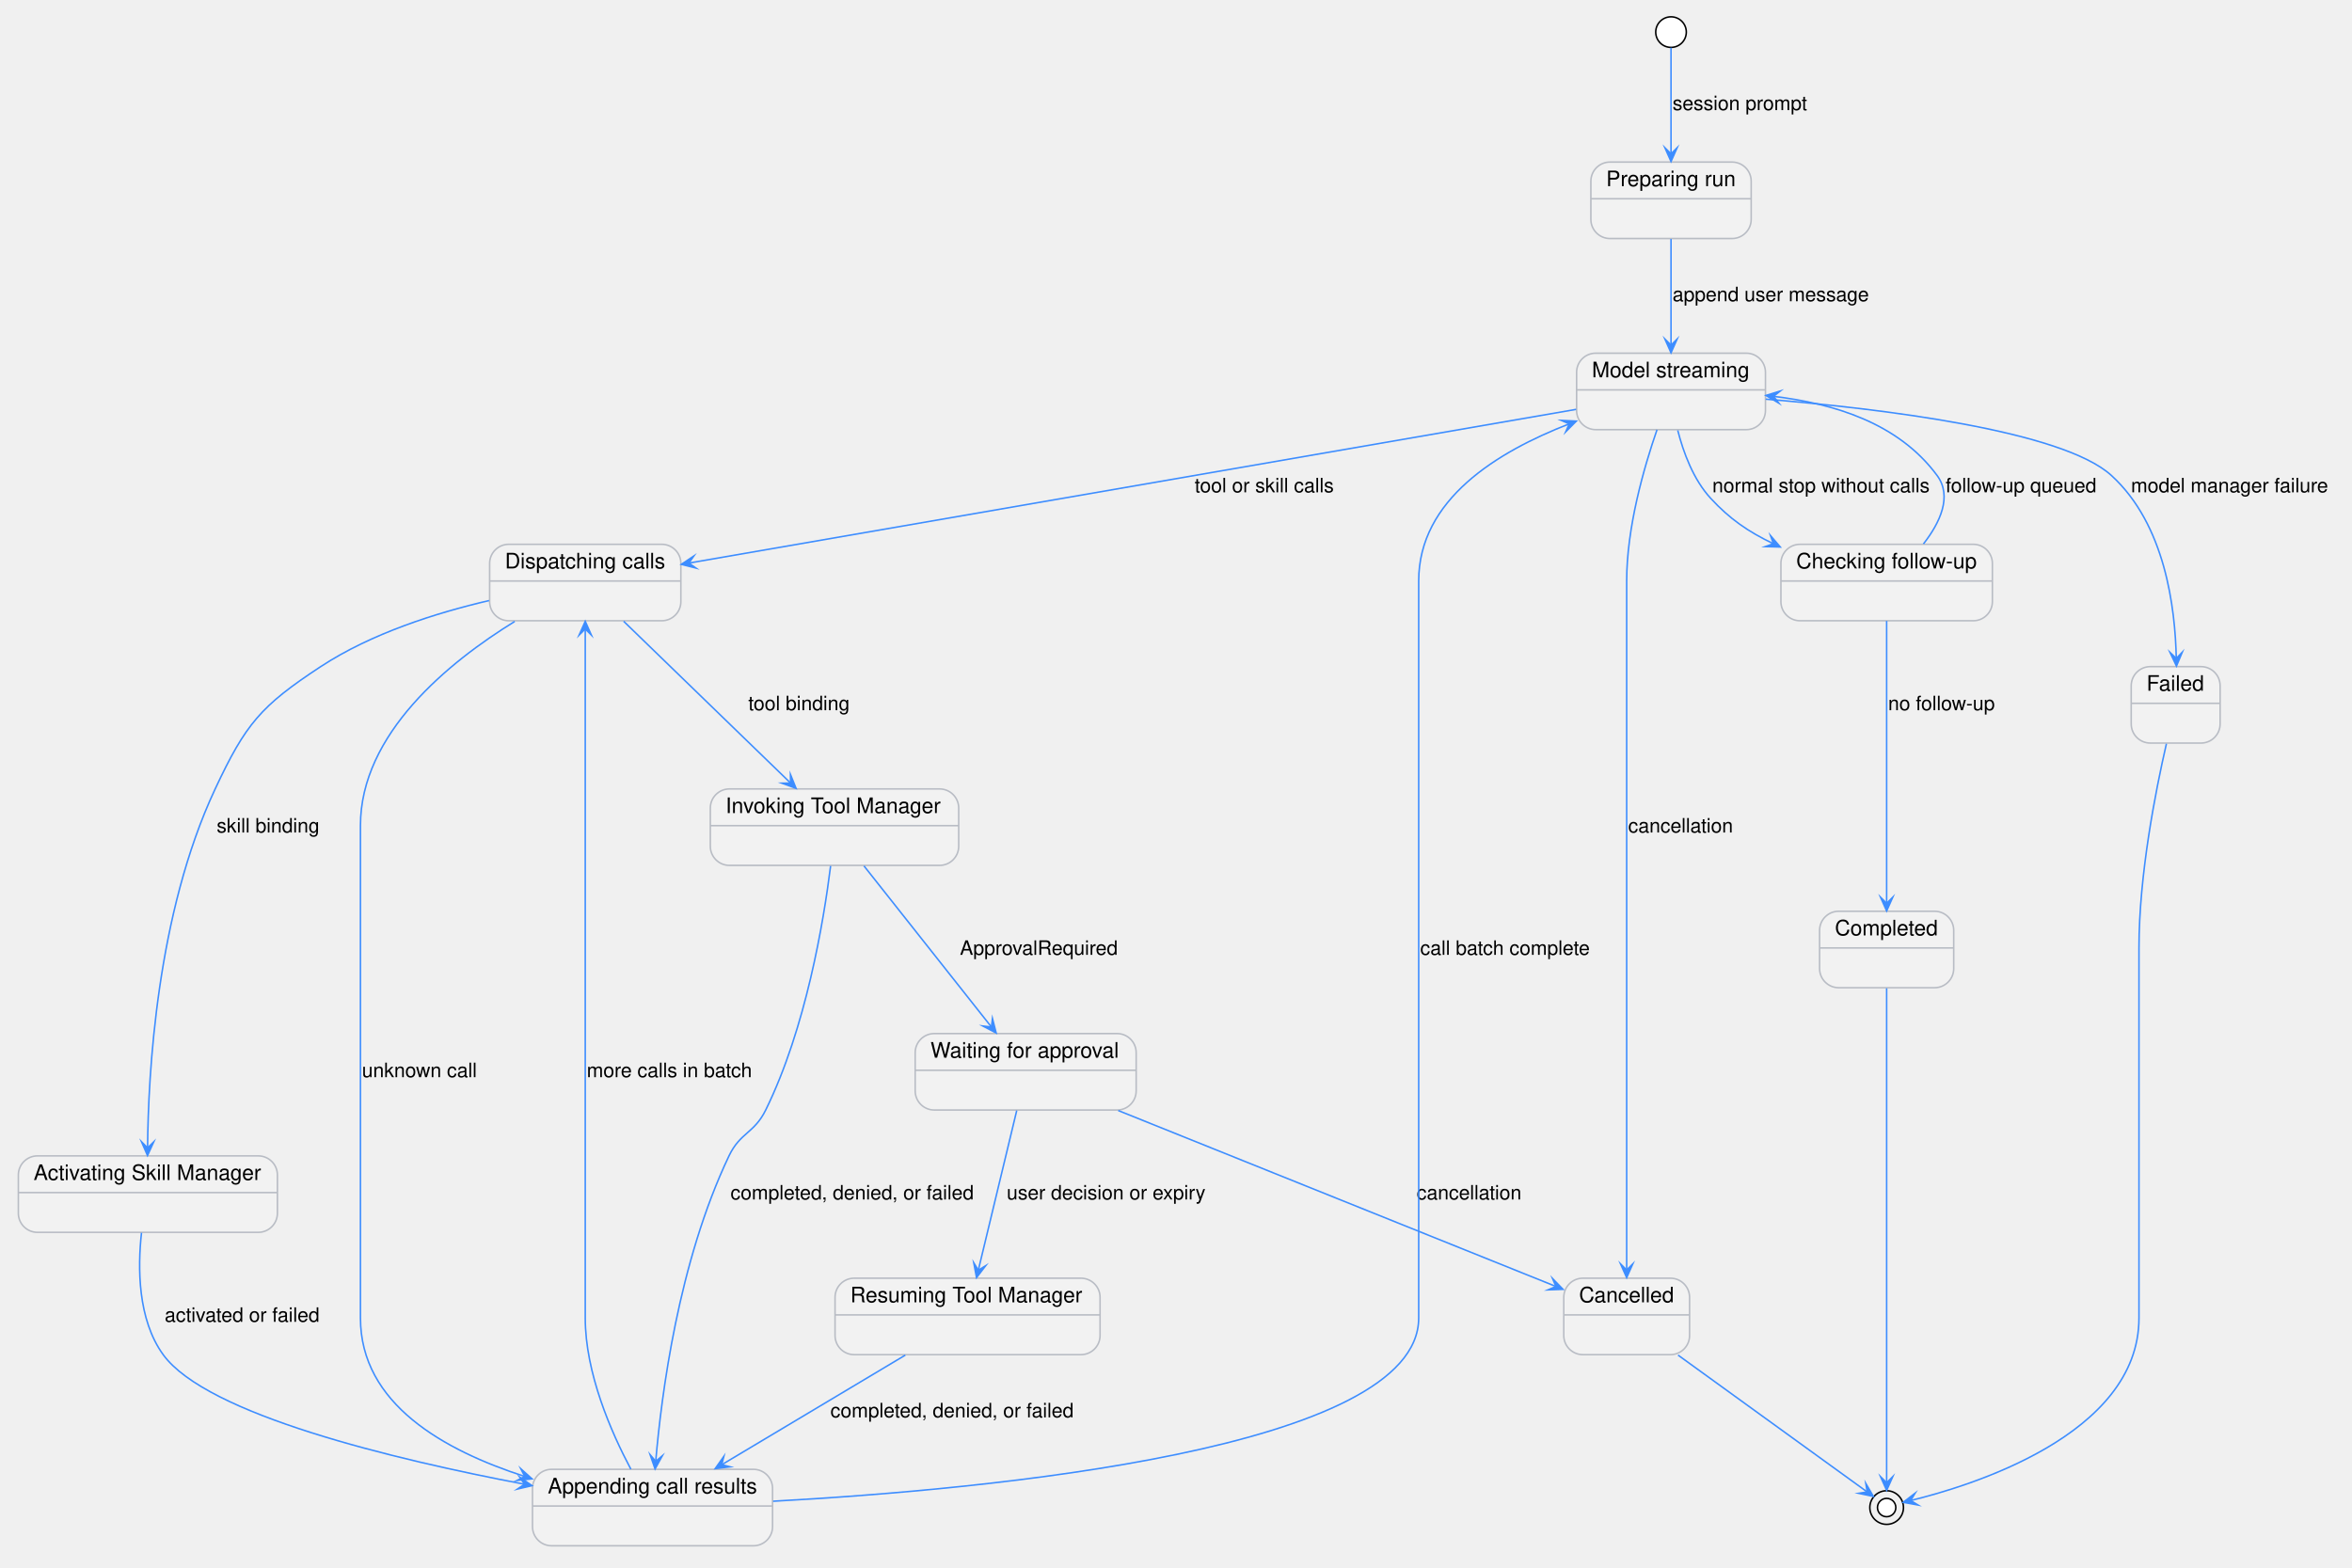
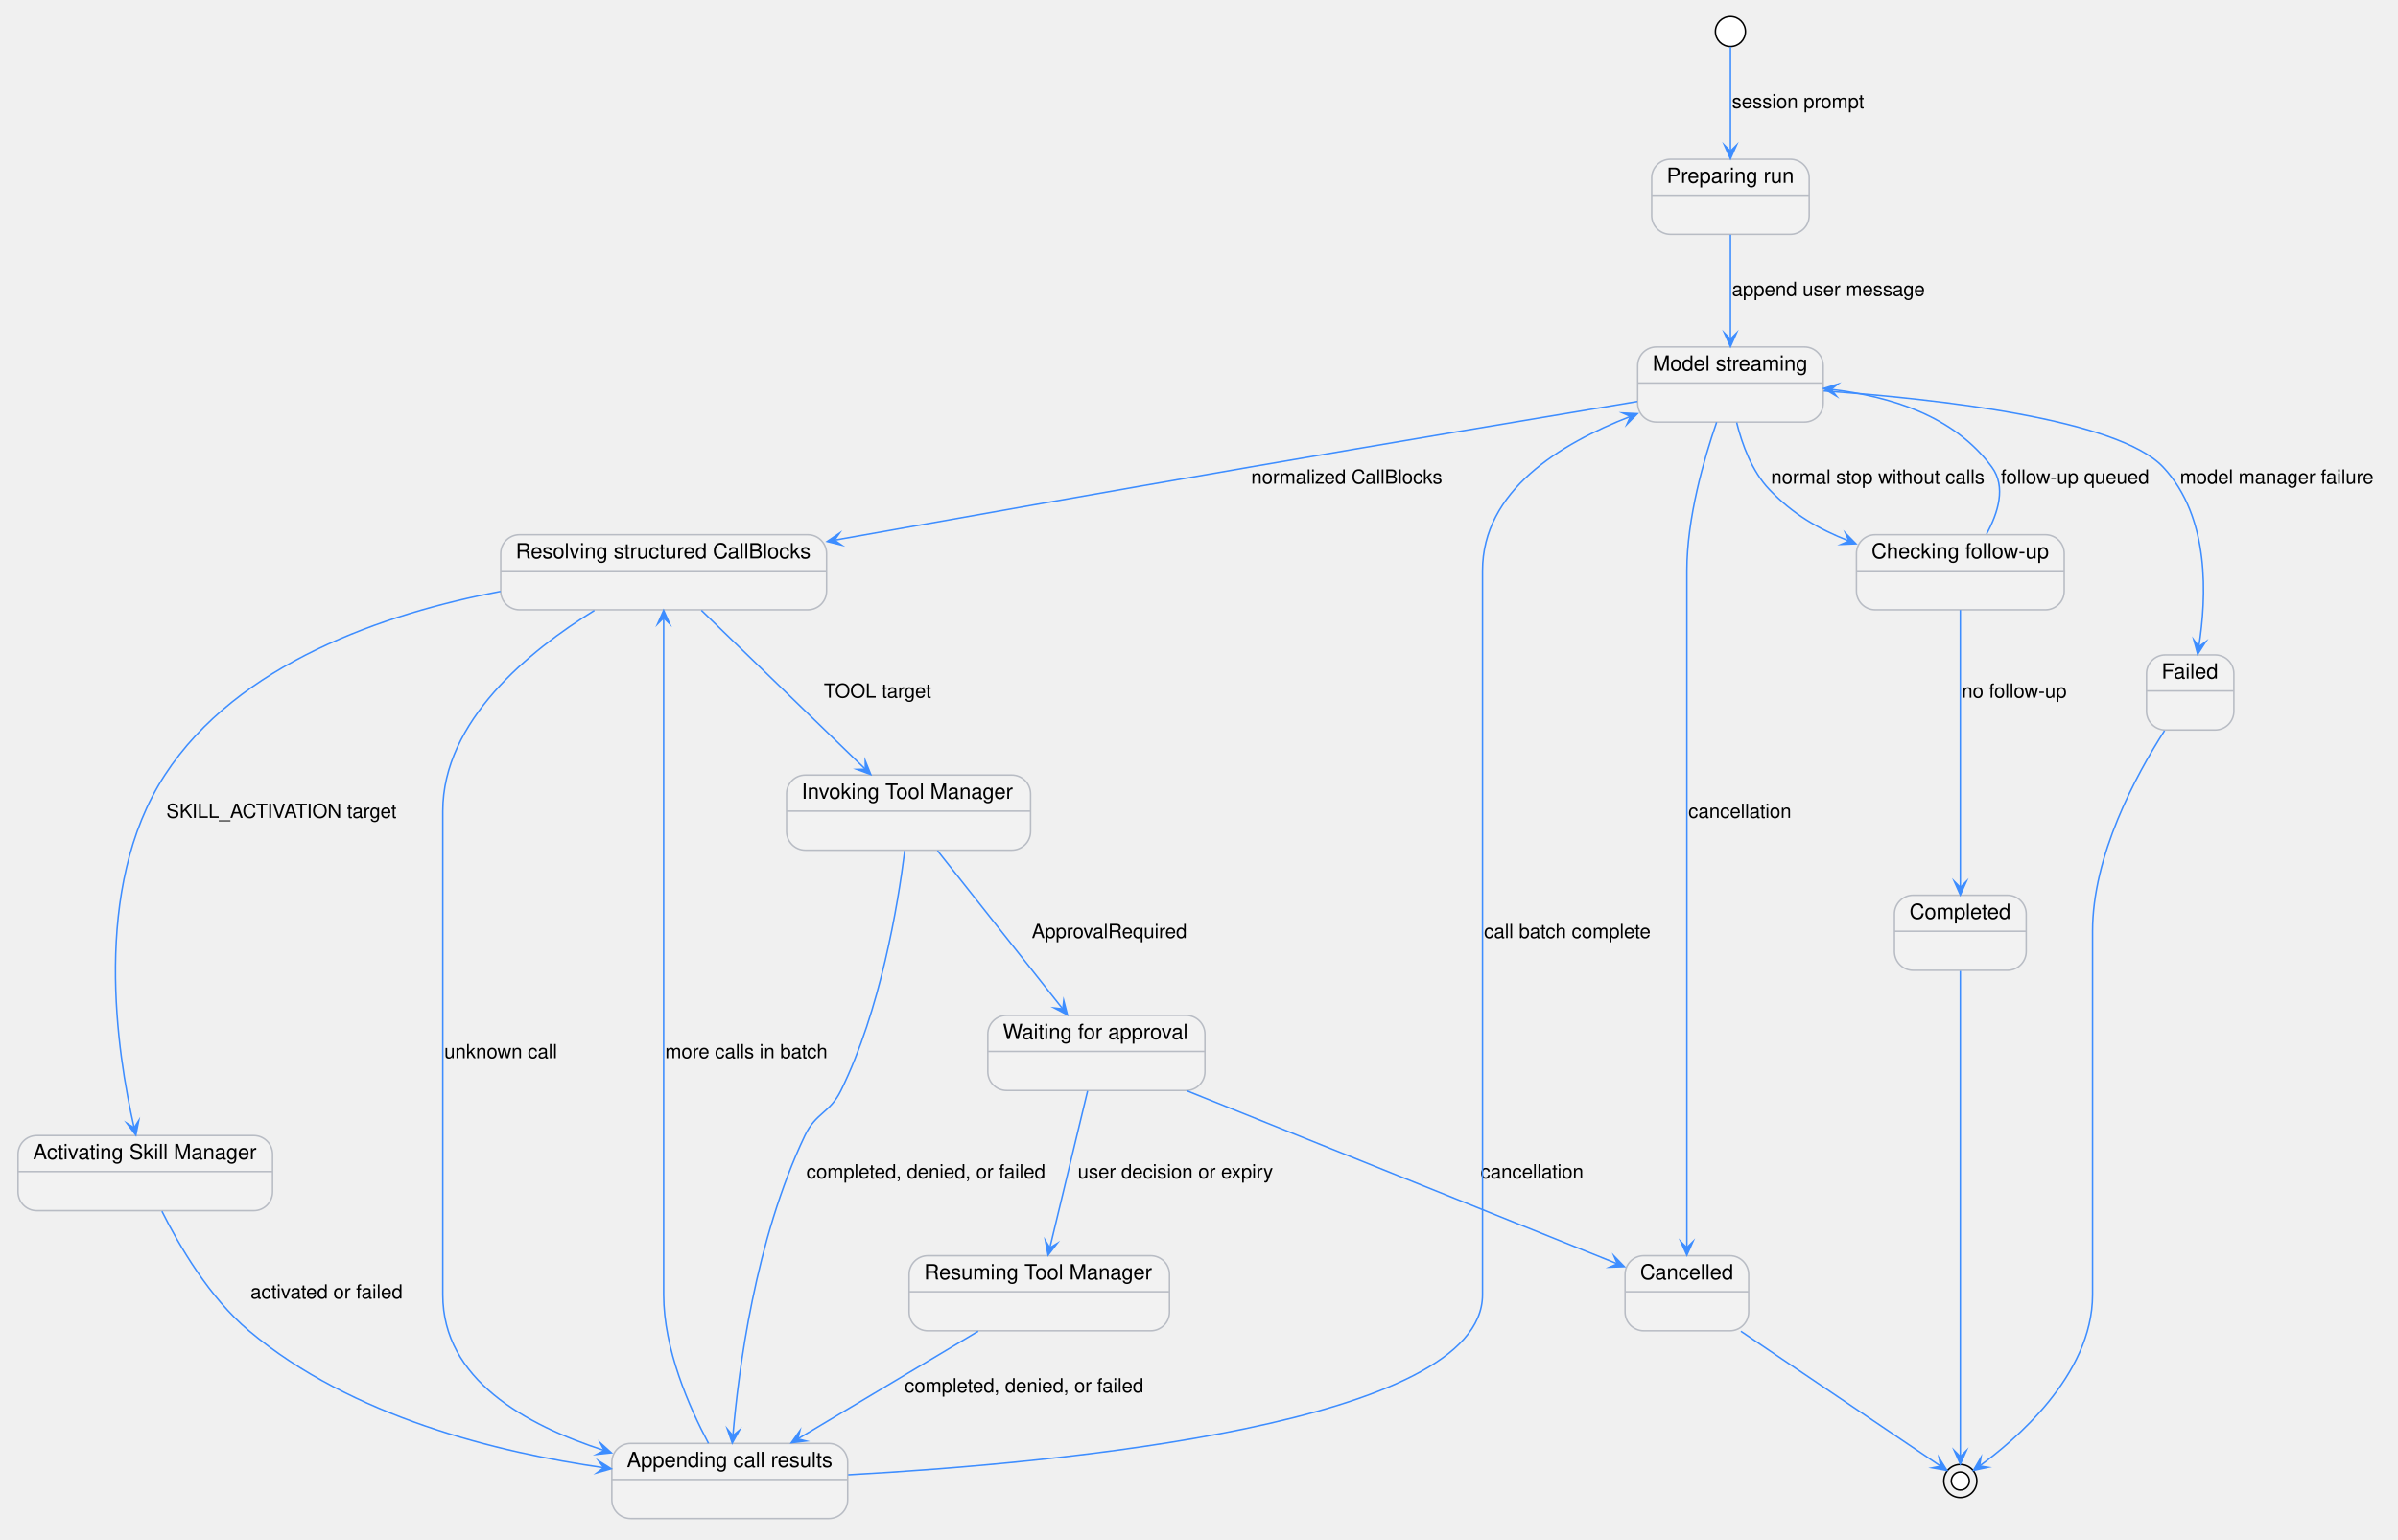
- <svg xmlns="http://www.w3.org/2000/svg" contentStyleType="text/css" data-diagram-type="STATE" height="1025px" preserveAspectRatio="none" style="width:1538px;height:1025px;background:#FFFFFF;" version="1.1" viewBox="0 0 1538 1025" width="1538px" zoomAndPan="magnify">
+ <svg xmlns="http://www.w3.org/2000/svg" contentStyleType="text/css" data-diagram-type="STATE" height="1025px" preserveAspectRatio="none" style="width:1596px;height:1025px;background:#FFFFFF;" version="1.1" viewBox="0 0 1596 1025" width="1596px" zoomAndPan="magnify">
  <defs />
  <g>
-     <g class="entity" data-qualified-name="PREPARING" data-source-line="390" id="ent0001">
-       <rect fill="#F2F2F2" height="50" rx="12.5" ry="12.5" style="stroke:#B8BCC4;stroke-width:1;" width="104.827" x="1040.29" y="106" />
-       <line style="stroke:#B8BCC4;stroke-width:1;" x1="1040.29" x2="1145.117" y1="130" y2="130" />
-       <text fill="#000000" font-family="Helvetica" font-size="14" lengthAdjust="spacing" textLength="84.827" x="1050.29" y="121.78">Preparing run</text>
+     <g class="entity" data-qualified-name="PREPARING" data-source-line="456" id="ent0001">
+       <rect fill="#F2F2F2" height="50" rx="12.5" ry="12.5" style="stroke:#B8BCC4;stroke-width:1;" width="104.827" x="1099.29" y="106" />
+       <line style="stroke:#B8BCC4;stroke-width:1;" x1="1099.29" x2="1204.117" y1="130" y2="130" />
+       <text fill="#000000" font-family="Helvetica" font-size="14" lengthAdjust="spacing" textLength="84.827" x="1109.29" y="121.78">Preparing run</text>
    </g>
-     <g class="entity" data-qualified-name="MODEL_STREAMING" data-source-line="391" id="ent0002">
-       <rect fill="#F2F2F2" height="50" rx="12.5" ry="12.5" style="stroke:#B8BCC4;stroke-width:1;" width="123.489" x="1030.96" y="231" />
-       <line style="stroke:#B8BCC4;stroke-width:1;" x1="1030.96" x2="1154.449" y1="255" y2="255" />
-       <text fill="#000000" font-family="Helvetica" font-size="14" lengthAdjust="spacing" textLength="103.489" x="1040.96" y="246.78">Model streaming</text>
+     <g class="entity" data-qualified-name="MODEL_STREAMING" data-source-line="457" id="ent0002">
+       <rect fill="#F2F2F2" height="50" rx="12.5" ry="12.5" style="stroke:#B8BCC4;stroke-width:1;" width="123.489" x="1089.96" y="231" />
+       <line style="stroke:#B8BCC4;stroke-width:1;" x1="1089.96" x2="1213.449" y1="255" y2="255" />
+       <text fill="#000000" font-family="Helvetica" font-size="14" lengthAdjust="spacing" textLength="103.489" x="1099.96" y="246.78">Model streaming</text>
    </g>
-     <g class="entity" data-qualified-name="DISPATCHING" data-source-line="392" id="ent0003">
-       <rect fill="#F2F2F2" height="50" rx="12.5" ry="12.5" style="stroke:#B8BCC4;stroke-width:1;" width="125.048" x="320.18" y="356" />
-       <line style="stroke:#B8BCC4;stroke-width:1;" x1="320.18" x2="445.228" y1="380" y2="380" />
-       <text fill="#000000" font-family="Helvetica" font-size="14" lengthAdjust="spacing" textLength="105.048" x="330.18" y="371.78">Dispatching calls</text>
+     <g class="entity" data-qualified-name="DISPATCHING" data-source-line="458" id="ent0003">
+       <rect fill="#F2F2F2" height="50" rx="12.5" ry="12.5" style="stroke:#B8BCC4;stroke-width:1;" width="216.855" x="333.27" y="356" />
+       <line style="stroke:#B8BCC4;stroke-width:1;" x1="333.27" x2="550.125" y1="380" y2="380" />
+       <text fill="#000000" font-family="Helvetica" font-size="14" lengthAdjust="spacing" textLength="196.855" x="343.27" y="371.78">Resolving structured CallBlocks</text>
    </g>
-     <g class="entity" data-qualified-name="INVOKING_TOOL" data-source-line="393" id="ent0004">
-       <rect fill="#F2F2F2" height="50" rx="12.5" ry="12.5" style="stroke:#B8BCC4;stroke-width:1;" width="162.413" x="464.49" y="516" />
-       <line style="stroke:#B8BCC4;stroke-width:1;" x1="464.49" x2="626.903" y1="540" y2="540" />
-       <text fill="#000000" font-family="Helvetica" font-size="14" lengthAdjust="spacing" textLength="142.413" x="474.49" y="531.78">Invoking Tool Manager</text>
+     <g class="entity" data-qualified-name="INVOKING_TOOL" data-source-line="459" id="ent0004">
+       <rect fill="#F2F2F2" height="50" rx="12.5" ry="12.5" style="stroke:#B8BCC4;stroke-width:1;" width="162.413" x="523.49" y="516" />
+       <line style="stroke:#B8BCC4;stroke-width:1;" x1="523.49" x2="685.903" y1="540" y2="540" />
+       <text fill="#000000" font-family="Helvetica" font-size="14" lengthAdjust="spacing" textLength="142.413" x="533.49" y="531.78">Invoking Tool Manager</text>
    </g>
-     <g class="entity" data-qualified-name="WAITING_APPROVAL" data-source-line="394" id="ent0005">
-       <rect fill="#F2F2F2" height="50" rx="12.5" ry="12.5" style="stroke:#B8BCC4;stroke-width:1;" width="144.503" x="598.45" y="676" />
-       <line style="stroke:#B8BCC4;stroke-width:1;" x1="598.45" x2="742.953" y1="700" y2="700" />
-       <text fill="#000000" font-family="Helvetica" font-size="14" lengthAdjust="spacing" textLength="124.503" x="608.45" y="691.78">Waiting for approval</text>
+     <g class="entity" data-qualified-name="WAITING_APPROVAL" data-source-line="460" id="ent0005">
+       <rect fill="#F2F2F2" height="50" rx="12.5" ry="12.5" style="stroke:#B8BCC4;stroke-width:1;" width="144.503" x="657.45" y="676" />
+       <line style="stroke:#B8BCC4;stroke-width:1;" x1="657.45" x2="801.953" y1="700" y2="700" />
+       <text fill="#000000" font-family="Helvetica" font-size="14" lengthAdjust="spacing" textLength="124.503" x="667.45" y="691.78">Waiting for approval</text>
    </g>
-     <g class="entity" data-qualified-name="RESUMING_TOOL" data-source-line="395" id="ent0006">
-       <rect fill="#F2F2F2" height="50" rx="12.5" ry="12.5" style="stroke:#B8BCC4;stroke-width:1;" width="173.296" x="546.05" y="836" />
-       <line style="stroke:#B8BCC4;stroke-width:1;" x1="546.05" x2="719.346" y1="860" y2="860" />
-       <text fill="#000000" font-family="Helvetica" font-size="14" lengthAdjust="spacing" textLength="153.296" x="556.05" y="851.78">Resuming Tool Manager</text>
+     <g class="entity" data-qualified-name="RESUMING_TOOL" data-source-line="461" id="ent0006">
+       <rect fill="#F2F2F2" height="50" rx="12.5" ry="12.5" style="stroke:#B8BCC4;stroke-width:1;" width="173.296" x="605.05" y="836" />
+       <line style="stroke:#B8BCC4;stroke-width:1;" x1="605.05" x2="778.346" y1="860" y2="860" />
+       <text fill="#000000" font-family="Helvetica" font-size="14" lengthAdjust="spacing" textLength="153.296" x="615.05" y="851.78">Resuming Tool Manager</text>
    </g>
-     <g class="entity" data-qualified-name="ACTIVATING_SKILL" data-source-line="396" id="ent0007">
+     <g class="entity" data-qualified-name="ACTIVATING_SKILL" data-source-line="462" id="ent0007">
      <rect fill="#F2F2F2" height="50" rx="12.5" ry="12.5" style="stroke:#B8BCC4;stroke-width:1;" width="169.399" x="12" y="756" />
      <line style="stroke:#B8BCC4;stroke-width:1;" x1="12" x2="181.399" y1="780" y2="780" />
      <text fill="#000000" font-family="Helvetica" font-size="14" lengthAdjust="spacing" textLength="149.399" x="22" y="771.78">Activating Skill Manager</text>
    </g>
-     <g class="entity" data-qualified-name="APPENDING_RESULTS" data-source-line="397" id="ent0008">
-       <rect fill="#F2F2F2" height="50" rx="12.5" ry="12.5" style="stroke:#B8BCC4;stroke-width:1;" width="156.972" x="348.21" y="961" />
-       <line style="stroke:#B8BCC4;stroke-width:1;" x1="348.21" x2="505.182" y1="985" y2="985" />
-       <text fill="#000000" font-family="Helvetica" font-size="14" lengthAdjust="spacing" textLength="136.972" x="358.21" y="976.78">Appending call results</text>
+     <g class="entity" data-qualified-name="APPENDING_RESULTS" data-source-line="463" id="ent0008">
+       <rect fill="#F2F2F2" height="50" rx="12.5" ry="12.5" style="stroke:#B8BCC4;stroke-width:1;" width="156.972" x="407.21" y="961" />
+       <line style="stroke:#B8BCC4;stroke-width:1;" x1="407.21" x2="564.182" y1="985" y2="985" />
+       <text fill="#000000" font-family="Helvetica" font-size="14" lengthAdjust="spacing" textLength="136.972" x="417.21" y="976.78">Appending call results</text>
    </g>
-     <g class="entity" data-qualified-name="CHECKING_FOLLOWUP" data-source-line="398" id="ent0009">
-       <rect fill="#F2F2F2" height="50" rx="12.5" ry="12.5" style="stroke:#B8BCC4;stroke-width:1;" width="138.282" x="1164.56" y="356" />
-       <line style="stroke:#B8BCC4;stroke-width:1;" x1="1164.56" x2="1302.842" y1="380" y2="380" />
-       <text fill="#000000" font-family="Helvetica" font-size="14" lengthAdjust="spacing" textLength="118.282" x="1174.56" y="371.78">Checking follow-up</text>
+     <g class="entity" data-qualified-name="CHECKING_FOLLOWUP" data-source-line="464" id="ent0009">
+       <rect fill="#F2F2F2" height="50" rx="12.5" ry="12.5" style="stroke:#B8BCC4;stroke-width:1;" width="138.282" x="1235.56" y="356" />
+       <line style="stroke:#B8BCC4;stroke-width:1;" x1="1235.56" x2="1373.842" y1="380" y2="380" />
+       <text fill="#000000" font-family="Helvetica" font-size="14" lengthAdjust="spacing" textLength="118.282" x="1245.56" y="371.78">Checking follow-up</text>
    </g>
-     <g class="entity" data-qualified-name="COMPLETED" data-source-line="399" id="ent0010">
-       <rect fill="#F2F2F2" height="50" rx="12.5" ry="12.5" style="stroke:#B8BCC4;stroke-width:1;" width="87.703" x="1189.85" y="596" />
-       <line style="stroke:#B8BCC4;stroke-width:1;" x1="1189.85" x2="1277.553" y1="620" y2="620" />
-       <text fill="#000000" font-family="Helvetica" font-size="14" lengthAdjust="spacing" textLength="67.703" x="1199.85" y="611.78">Completed</text>
+     <g class="entity" data-qualified-name="COMPLETED" data-source-line="465" id="ent0010">
+       <rect fill="#F2F2F2" height="50" rx="12.5" ry="12.5" style="stroke:#B8BCC4;stroke-width:1;" width="87.703" x="1260.85" y="596" />
+       <line style="stroke:#B8BCC4;stroke-width:1;" x1="1260.85" x2="1348.553" y1="620" y2="620" />
+       <text fill="#000000" font-family="Helvetica" font-size="14" lengthAdjust="spacing" textLength="67.703" x="1270.85" y="611.78">Completed</text>
    </g>
-     <g class="entity" data-qualified-name="FAILED" data-source-line="400" id="ent0011">
-       <rect fill="#F2F2F2" height="50" rx="12.5" ry="12.5" style="stroke:#B8BCC4;stroke-width:1;" width="58.131" x="1393.63" y="436" />
-       <line style="stroke:#B8BCC4;stroke-width:1;" x1="1393.63" x2="1451.761" y1="460" y2="460" />
-       <text fill="#000000" font-family="Helvetica" font-size="14" lengthAdjust="spacing" textLength="38.131" x="1403.63" y="451.78">Failed</text>
+     <g class="entity" data-qualified-name="FAILED" data-source-line="466" id="ent0011">
+       <rect fill="#F2F2F2" height="50" rx="12.5" ry="12.5" style="stroke:#B8BCC4;stroke-width:1;" width="58.131" x="1428.63" y="436" />
+       <line style="stroke:#B8BCC4;stroke-width:1;" x1="1428.63" x2="1486.761" y1="460" y2="460" />
+       <text fill="#000000" font-family="Helvetica" font-size="14" lengthAdjust="spacing" textLength="38.131" x="1438.63" y="451.78">Failed</text>
    </g>
-     <g class="entity" data-qualified-name="CANCELLED" data-source-line="401" id="ent0012">
-       <rect fill="#F2F2F2" height="50" rx="12.5" ry="12.5" style="stroke:#B8BCC4;stroke-width:1;" width="82.262" x="1022.57" y="836" />
-       <line style="stroke:#B8BCC4;stroke-width:1;" x1="1022.57" x2="1104.832" y1="860" y2="860" />
-       <text fill="#000000" font-family="Helvetica" font-size="14" lengthAdjust="spacing" textLength="62.262" x="1032.57" y="851.78">Cancelled</text>
+     <g class="entity" data-qualified-name="CANCELLED" data-source-line="467" id="ent0012">
+       <rect fill="#F2F2F2" height="50" rx="12.5" ry="12.5" style="stroke:#B8BCC4;stroke-width:1;" width="82.262" x="1081.57" y="836" />
+       <line style="stroke:#B8BCC4;stroke-width:1;" x1="1081.57" x2="1163.832" y1="860" y2="860" />
+       <text fill="#000000" font-family="Helvetica" font-size="14" lengthAdjust="spacing" textLength="62.262" x="1091.57" y="851.78">Cancelled</text>
    </g>
-     <g class="start_entity" data-qualified-name=".start." data-source-line="403" id="ent0013">
-       <ellipse cx="1092.7" cy="21" fill="#FFFFFF" rx="10" ry="10" style="stroke:#000000;stroke-width:1;" />
+     <g class="start_entity" data-qualified-name=".start." data-source-line="469" id="ent0013">
+       <ellipse cx="1151.7" cy="21" fill="#FFFFFF" rx="10" ry="10" style="stroke:#000000;stroke-width:1;" />
    </g>
-     <g class="end_entity" data-qualified-name=".end." data-source-line="422" id="ent0033">
-       <ellipse cx="1233.7" cy="986" fill="none" rx="11" ry="11" style="stroke:#000000;stroke-width:1;" />
-       <ellipse cx="1233.7" cy="986" fill="#FFFFFF" rx="6" ry="6" style="stroke:#000000;stroke-width:1;" />
+     <g class="end_entity" data-qualified-name=".end." data-source-line="488" id="ent0033">
+       <ellipse cx="1304.7" cy="986" fill="none" rx="11" ry="11" style="stroke:#000000;stroke-width:1;" />
+       <ellipse cx="1304.7" cy="986" fill="#FFFFFF" rx="6" ry="6" style="stroke:#000000;stroke-width:1;" />
    </g>
-     <g class="link" data-entity-1="ent0013" data-entity-2="ent0001" data-link-type="dependency" data-source-line="403" id="lnk14">
-       <path d="M1092.7,31.21 C1092.7,47.53 1092.7,77.04 1092.7,100.63" fill="none" id="*start*-to-PREPARING" style="stroke:#3D8DFF;stroke-width:1;" />
-       <polygon fill="#3D8DFF" points="1092.7,105.63,1096.7,96.63,1092.7,100.63,1088.7,96.63,1092.7,105.63" style="stroke:#3D8DFF;stroke-width:1;stroke-linejoin:miter;stroke-miterlimit:10;" />
-       <text fill="#000000" font-family="Helvetica" font-size="13" lengthAdjust="spacing" textLength="88.15" x="1093.7" y="72.01">session prompt</text>
+     <g class="link" data-entity-1="ent0013" data-entity-2="ent0001" data-link-type="dependency" data-source-line="469" id="lnk14">
+       <path d="M1151.7,31.21 C1151.7,47.53 1151.7,77.04 1151.7,100.63" fill="none" id="*start*-to-PREPARING" style="stroke:#3D8DFF;stroke-width:1;" />
+       <polygon fill="#3D8DFF" points="1151.7,105.63,1155.7,96.63,1151.7,100.63,1147.7,96.63,1151.7,105.63" style="stroke:#3D8DFF;stroke-width:1;stroke-linejoin:miter;stroke-miterlimit:10;" />
+       <text fill="#000000" font-family="Helvetica" font-size="13" lengthAdjust="spacing" textLength="88.15" x="1152.7" y="72.01">session prompt</text>
    </g>
-     <g class="link" data-entity-1="ent0001" data-entity-2="ent0002" data-link-type="dependency" data-source-line="404" id="lnk15">
-       <path d="M1092.7,156.3 C1092.7,177.86 1092.7,204.2 1092.7,225.75" fill="none" id="PREPARING-to-MODEL_STREAMING" style="stroke:#3D8DFF;stroke-width:1;" />
-       <polygon fill="#3D8DFF" points="1092.7,230.75,1096.7,221.75,1092.7,225.75,1088.7,221.75,1092.7,230.75" style="stroke:#3D8DFF;stroke-width:1;stroke-linejoin:miter;stroke-miterlimit:10;" />
-       <text fill="#000000" font-family="Helvetica" font-size="13" lengthAdjust="spacing" textLength="128.642" x="1093.7" y="197.01">append user message</text>
+     <g class="link" data-entity-1="ent0001" data-entity-2="ent0002" data-link-type="dependency" data-source-line="470" id="lnk15">
+       <path d="M1151.7,156.3 C1151.7,177.86 1151.7,204.2 1151.7,225.75" fill="none" id="PREPARING-to-MODEL_STREAMING" style="stroke:#3D8DFF;stroke-width:1;" />
+       <polygon fill="#3D8DFF" points="1151.7,230.75,1155.7,221.75,1151.7,225.75,1147.7,221.75,1151.7,230.75" style="stroke:#3D8DFF;stroke-width:1;stroke-linejoin:miter;stroke-miterlimit:10;" />
+       <text fill="#000000" font-family="Helvetica" font-size="13" lengthAdjust="spacing" textLength="128.642" x="1152.7" y="197.01">append user message</text>
    </g>
-     <g class="link" data-entity-1="ent0002" data-entity-2="ent0003" data-link-type="dependency" data-source-line="405" id="lnk16">
-       <path d="M1030.62,267.75 C896.4,291.01 585.347,344.897 450.447,368.267" fill="none" id="MODEL_STREAMING-to-DISPATCHING" style="stroke:#3D8DFF;stroke-width:1;" />
-       <polygon fill="#3D8DFF" points="445.52,369.12,455.071,371.525,450.447,368.267,453.705,363.642,445.52,369.12" style="stroke:#3D8DFF;stroke-width:1;stroke-linejoin:miter;stroke-miterlimit:10;" />
-       <text fill="#000000" font-family="Helvetica" font-size="13" lengthAdjust="spacing" textLength="91.025" x="781.21" y="322.01">tool or skill calls</text>
+     <g class="link" data-entity-1="ent0002" data-entity-2="ent0003" data-link-type="dependency" data-source-line="471" id="lnk16">
+       <path d="M1089.73,267.31 C1025.25,278.07 921.36,295.5 831.7,311 C736.67,327.42 633.632,345.682 555.432,359.632" fill="none" id="MODEL_STREAMING-to-DISPATCHING" style="stroke:#3D8DFF;stroke-width:1;" />
+       <polygon fill="#3D8DFF" points="550.51,360.51,560.073,362.867,555.432,359.632,558.668,354.992,550.51,360.51" style="stroke:#3D8DFF;stroke-width:1;stroke-linejoin:miter;stroke-miterlimit:10;" />
+       <text fill="#000000" font-family="Helvetica" font-size="13" lengthAdjust="spacing" textLength="127.88" x="832.7" y="322.01">normalized CallBlocks</text>
    </g>
-     <g class="link" data-entity-1="ent0002" data-entity-2="ent0009" data-link-type="dependency" data-source-line="406" id="lnk17">
-       <path d="M1097.1,281.48 C1100.78,295.91 1107.32,313.69 1118.7,326 C1131.13,339.44 1143.069,347.694 1159.639,355.614" fill="none" id="MODEL_STREAMING-to-CHECKING_FOLLOWUP" style="stroke:#3D8DFF;stroke-width:1;" />
-       <polygon fill="#3D8DFF" points="1164.15,357.77,1157.755,350.28,1159.639,355.614,1154.305,357.498,1164.15,357.77" style="stroke:#3D8DFF;stroke-width:1;stroke-linejoin:miter;stroke-miterlimit:10;" />
-       <text fill="#000000" font-family="Helvetica" font-size="13" lengthAdjust="spacing" textLength="142.34" x="1119.7" y="322.01">normal stop without calls</text>
+     <g class="link" data-entity-1="ent0002" data-entity-2="ent0009" data-link-type="dependency" data-source-line="472" id="lnk17">
+       <path d="M1155.86,281.3 C1159.46,295.84 1166,313.81 1177.7,326 C1193.29,342.25 1209.9,352.012 1230.57,360.182" fill="none" id="MODEL_STREAMING-to-CHECKING_FOLLOWUP" style="stroke:#3D8DFF;stroke-width:1;" />
+       <polygon fill="#3D8DFF" points="1235.22,362.02,1228.32,354.992,1230.57,360.182,1225.38,362.432,1235.22,362.02" style="stroke:#3D8DFF;stroke-width:1;stroke-linejoin:miter;stroke-miterlimit:10;" />
+       <text fill="#000000" font-family="Helvetica" font-size="13" lengthAdjust="spacing" textLength="142.34" x="1178.7" y="322.01">normal stop without calls</text>
    </g>
-     <g class="link" data-entity-1="ent0009" data-entity-2="ent0002" data-link-type="dependency" data-source-line="420" id="lnk31">
-       <path d="M1257.76,355.76 C1268.53,341.93 1276.78,324.68 1266.7,311 C1241.19,276.37 1198.635,263.883 1159.705,259.233" fill="none" id="CHECKING_FOLLOWUP-to-MODEL_STREAMING" style="stroke:#3D8DFF;stroke-width:1;" />
-       <polygon fill="#3D8DFF" points="1154.74,258.64,1163.202,263.679,1159.705,259.233,1164.151,255.736,1154.74,258.64" style="stroke:#3D8DFF;stroke-width:1;stroke-linejoin:miter;stroke-miterlimit:10;" />
-       <text fill="#000000" font-family="Helvetica" font-size="13" lengthAdjust="spacing" textLength="99.017" x="1272.26" y="322.01">follow-up queued</text>
+     <g class="link" data-entity-1="ent0009" data-entity-2="ent0002" data-link-type="dependency" data-source-line="486" id="lnk31">
+       <path d="M1322.15,355.51 C1329.87,341.42 1335.28,324.01 1325.7,311 C1300.19,276.37 1257.635,263.883 1218.705,259.233" fill="none" id="CHECKING_FOLLOWUP-to-MODEL_STREAMING" style="stroke:#3D8DFF;stroke-width:1;" />
+       <polygon fill="#3D8DFF" points="1213.74,258.64,1222.202,263.679,1218.705,259.233,1223.151,255.736,1213.74,258.64" style="stroke:#3D8DFF;stroke-width:1;stroke-linejoin:miter;stroke-miterlimit:10;" />
+       <text fill="#000000" font-family="Helvetica" font-size="13" lengthAdjust="spacing" textLength="99.017" x="1331.7" y="322.01">follow-up queued</text>
    </g>
-     <g class="link" data-entity-1="ent0002" data-entity-2="ent0011" data-link-type="dependency" data-source-line="407" id="lnk18">
-       <path d="M1154.62,261.06 C1229.16,267.21 1348.37,281.44 1380.7,311 C1415.91,343.19 1422.37,397.371 1423.1,430.641" fill="none" id="MODEL_STREAMING-to-FAILED" style="stroke:#3D8DFF;stroke-width:1;" />
-       <polygon fill="#3D8DFF" points="1423.21,435.64,1427.012,426.554,1423.1,430.641,1419.014,426.73,1423.21,435.64" style="stroke:#3D8DFF;stroke-width:1;stroke-linejoin:miter;stroke-miterlimit:10;" />
-       <text fill="#000000" font-family="Helvetica" font-size="13" lengthAdjust="spacing" textLength="129.346" x="1393.49" y="322.01">model manager failure</text>
+     <g class="link" data-entity-1="ent0002" data-entity-2="ent0011" data-link-type="dependency" data-source-line="473" id="lnk18">
+       <path d="M1213.73,260.25 C1289.02,265.56 1409.66,278.93 1439.7,311 C1471.14,344.56 1468.56,397.73 1463.44,430.59" fill="none" id="MODEL_STREAMING-to-FAILED" style="stroke:#3D8DFF;stroke-width:1;" />
+       <polygon fill="#3D8DFF" points="1462.67,435.53,1468.008,427.253,1463.44,430.59,1460.103,426.022,1462.67,435.53" style="stroke:#3D8DFF;stroke-width:1;stroke-linejoin:miter;stroke-miterlimit:10;" />
+       <text fill="#000000" font-family="Helvetica" font-size="13" lengthAdjust="spacing" textLength="129.346" x="1450.88" y="322.01">model manager failure</text>
    </g>
-     <g class="link" data-entity-1="ent0002" data-entity-2="ent0012" data-link-type="dependency" data-source-line="408" id="lnk19">
-       <path d="M1083.52,281.11 C1075.03,305.63 1063.7,344.9 1063.7,380 C1063.7,380 1063.7,380 1063.7,702 C1063.7,749.32 1063.7,799.61 1063.7,830.64" fill="none" id="MODEL_STREAMING-to-CANCELLED" style="stroke:#3D8DFF;stroke-width:1;" />
-       <polygon fill="#3D8DFF" points="1063.7,835.64,1067.7,826.64,1063.7,830.64,1059.7,826.64,1063.7,835.64" style="stroke:#3D8DFF;stroke-width:1;stroke-linejoin:miter;stroke-miterlimit:10;" />
-       <text fill="#000000" font-family="Helvetica" font-size="13" lengthAdjust="spacing" textLength="68.656" x="1064.7" y="544.51">cancellation</text>
+     <g class="link" data-entity-1="ent0002" data-entity-2="ent0012" data-link-type="dependency" data-source-line="474" id="lnk19">
+       <path d="M1142.52,281.11 C1134.03,305.63 1122.7,344.9 1122.7,380 C1122.7,380 1122.7,380 1122.7,702 C1122.7,749.32 1122.7,799.61 1122.7,830.64" fill="none" id="MODEL_STREAMING-to-CANCELLED" style="stroke:#3D8DFF;stroke-width:1;" />
+       <polygon fill="#3D8DFF" points="1122.7,835.64,1126.7,826.64,1122.7,830.64,1118.7,826.64,1122.7,835.64" style="stroke:#3D8DFF;stroke-width:1;stroke-linejoin:miter;stroke-miterlimit:10;" />
+       <text fill="#000000" font-family="Helvetica" font-size="13" lengthAdjust="spacing" textLength="68.656" x="1123.7" y="544.51">cancellation</text>
    </g>
-     <g class="link" data-entity-1="ent0003" data-entity-2="ent0004" data-link-type="dependency" data-source-line="409" id="lnk20">
-       <path d="M407.81,406.34 C438.44,436.03 486.33,482.45 516.97,512.15" fill="none" id="DISPATCHING-to-INVOKING_TOOL" style="stroke:#3D8DFF;stroke-width:1;" />
-       <polygon fill="#3D8DFF" points="520.56,515.63,516.882,506.494,516.97,512.15,511.314,512.238,520.56,515.63" style="stroke:#3D8DFF;stroke-width:1;stroke-linejoin:miter;stroke-miterlimit:10;" />
-       <text fill="#000000" font-family="Helvetica" font-size="13" lengthAdjust="spacing" textLength="66.498" x="489.32" y="464.51">tool binding</text>
+     <g class="link" data-entity-1="ent0003" data-entity-2="ent0004" data-link-type="dependency" data-source-line="475" id="lnk20">
+       <path d="M466.81,406.34 C497.44,436.03 545.33,482.45 575.97,512.15" fill="none" id="DISPATCHING-to-INVOKING_TOOL" style="stroke:#3D8DFF;stroke-width:1;" />
+       <polygon fill="#3D8DFF" points="579.56,515.63,575.882,506.494,575.97,512.15,570.314,512.238,579.56,515.63" style="stroke:#3D8DFF;stroke-width:1;stroke-linejoin:miter;stroke-miterlimit:10;" />
+       <text fill="#000000" font-family="Helvetica" font-size="13" lengthAdjust="spacing" textLength="72.249" x="548.32" y="464.51">TOOL target</text>
    </g>
-     <g class="link" data-entity-1="ent0003" data-entity-2="ent0007" data-link-type="dependency" data-source-line="410" id="lnk21">
-       <path d="M319.81,392.8 C285.27,400.83 242.84,414.25 209.7,436 C170.45,461.76 160.63,473.49 140.7,516 C102.33,597.83 96.913,702.71 96.503,750.78" fill="none" id="DISPATCHING-to-ACTIVATING_SKILL" style="stroke:#3D8DFF;stroke-width:1;" />
-       <polygon fill="#3D8DFF" points="96.46,755.78,100.537,746.814,96.503,750.78,92.537,746.746,96.46,755.78" style="stroke:#3D8DFF;stroke-width:1;stroke-linejoin:miter;stroke-miterlimit:10;" />
-       <text fill="#000000" font-family="Helvetica" font-size="13" lengthAdjust="spacing" textLength="67.203" x="141.7" y="544.51">skill binding</text>
+     <g class="link" data-entity-1="ent0003" data-entity-2="ent0007" data-link-type="dependency" data-source-line="476" id="lnk21">
+       <path d="M333.08,393.73 C256.09,408.42 158.18,441.5 109.7,516 C60.64,591.38 77.966,701.216 89.306,750.846" fill="none" id="DISPATCHING-to-ACTIVATING_SKILL" style="stroke:#3D8DFF;stroke-width:1;" />
+       <polygon fill="#3D8DFF" points="90.42,755.72,92.315,746.055,89.306,750.846,84.516,747.837,90.42,755.72" style="stroke:#3D8DFF;stroke-width:1;stroke-linejoin:miter;stroke-miterlimit:10;" />
+       <text fill="#000000" font-family="Helvetica" font-size="13" lengthAdjust="spacing" textLength="157.504" x="110.7" y="544.51">SKILL_ACTIVATION target</text>
    </g>
-     <g class="link" data-entity-1="ent0003" data-entity-2="ent0008" data-link-type="dependency" data-source-line="411" id="lnk22">
-       <path d="M336.59,406.45 C293.48,433.03 235.7,479.87 235.7,540 C235.7,540 235.7,540 235.7,862 C235.7,918.4 290.544,948.628 343.154,965.688" fill="none" id="DISPATCHING-to-APPENDING_RESULTS" style="stroke:#3D8DFF;stroke-width:1;" />
-       <polygon fill="#3D8DFF" points="347.91,967.23,340.583,960.649,343.154,965.688,338.115,968.259,347.91,967.23" style="stroke:#3D8DFF;stroke-width:1;stroke-linejoin:miter;stroke-miterlimit:10;" />
-       <text fill="#000000" font-family="Helvetica" font-size="13" lengthAdjust="spacing" textLength="75.156" x="236.7" y="704.51">unknown call</text>
+     <g class="link" data-entity-1="ent0003" data-entity-2="ent0008" data-link-type="dependency" data-source-line="477" id="lnk22">
+       <path d="M395.59,406.45 C352.48,433.03 294.7,479.87 294.7,540 C294.7,540 294.7,540 294.7,862 C294.7,918.4 349.544,948.628 402.154,965.688" fill="none" id="DISPATCHING-to-APPENDING_RESULTS" style="stroke:#3D8DFF;stroke-width:1;" />
+       <polygon fill="#3D8DFF" points="406.91,967.23,399.583,960.649,402.154,965.688,397.115,968.259,406.91,967.23" style="stroke:#3D8DFF;stroke-width:1;stroke-linejoin:miter;stroke-miterlimit:10;" />
+       <text fill="#000000" font-family="Helvetica" font-size="13" lengthAdjust="spacing" textLength="75.156" x="295.7" y="704.51">unknown call</text>
    </g>
-     <g class="link" data-entity-1="ent0008" data-entity-2="ent0003" data-link-type="dependency" data-source-line="418" id="lnk29">
-       <path d="M412.54,960.94 C399.67,936.78 382.7,898.06 382.7,862 C382.7,540 382.7,540 382.7,540 C382.7,492.68 382.7,442.39 382.7,411.36" fill="none" id="APPENDING_RESULTS-to-DISPATCHING" style="stroke:#3D8DFF;stroke-width:1;" />
-       <polygon fill="#3D8DFF" points="382.7,406.36,378.7,415.36,382.7,411.36,386.7,415.36,382.7,406.36" style="stroke:#3D8DFF;stroke-width:1;stroke-linejoin:miter;stroke-miterlimit:10;" />
-       <text fill="#000000" font-family="Helvetica" font-size="13" lengthAdjust="spacing" textLength="108.38" x="383.7" y="704.51">more calls in batch</text>
+     <g class="link" data-entity-1="ent0008" data-entity-2="ent0003" data-link-type="dependency" data-source-line="484" id="lnk29">
+       <path d="M471.54,960.94 C458.67,936.78 441.7,898.06 441.7,862 C441.7,540 441.7,540 441.7,540 C441.7,492.68 441.7,442.39 441.7,411.36" fill="none" id="APPENDING_RESULTS-to-DISPATCHING" style="stroke:#3D8DFF;stroke-width:1;" />
+       <polygon fill="#3D8DFF" points="441.7,406.36,437.7,415.36,441.7,411.36,445.7,415.36,441.7,406.36" style="stroke:#3D8DFF;stroke-width:1;stroke-linejoin:miter;stroke-miterlimit:10;" />
+       <text fill="#000000" font-family="Helvetica" font-size="13" lengthAdjust="spacing" textLength="108.38" x="442.7" y="704.51">more calls in batch</text>
    </g>
-     <g class="link" data-entity-1="ent0004" data-entity-2="ent0005" data-link-type="dependency" data-source-line="412" id="lnk23">
-       <path d="M564.96,566.34 C588.45,596.03 624.817,642.009 648.317,671.709" fill="none" id="INVOKING_TOOL-to-WAITING_APPROVAL" style="stroke:#3D8DFF;stroke-width:1;" />
-       <polygon fill="#3D8DFF" points="651.42,675.63,648.972,666.09,648.317,671.709,642.699,671.054,651.42,675.63" style="stroke:#3D8DFF;stroke-width:1;stroke-linejoin:miter;stroke-miterlimit:10;" />
-       <text fill="#000000" font-family="Helvetica" font-size="13" lengthAdjust="spacing" textLength="104.064" x="627.7" y="624.51">ApprovalRequired</text>
+     <g class="link" data-entity-1="ent0004" data-entity-2="ent0005" data-link-type="dependency" data-source-line="478" id="lnk23">
+       <path d="M623.96,566.34 C647.45,596.03 683.817,642.009 707.317,671.709" fill="none" id="INVOKING_TOOL-to-WAITING_APPROVAL" style="stroke:#3D8DFF;stroke-width:1;" />
+       <polygon fill="#3D8DFF" points="710.42,675.63,707.972,666.09,707.317,671.709,701.699,671.054,710.42,675.63" style="stroke:#3D8DFF;stroke-width:1;stroke-linejoin:miter;stroke-miterlimit:10;" />
+       <text fill="#000000" font-family="Helvetica" font-size="13" lengthAdjust="spacing" textLength="104.064" x="686.7" y="624.51">ApprovalRequired</text>
    </g>
-     <g class="link" data-entity-1="ent0004" data-entity-2="ent0008" data-link-type="dependency" data-source-line="413" id="lnk24">
-       <path d="M543.14,566.37 C538.59,602.73 526.98,672.59 500.7,726 C493.16,741.32 484.05,740.59 476.7,756 C443.52,825.61 432.489,912.658 428.779,955.778" fill="none" id="INVOKING_TOOL-to-APPENDING_RESULTS" style="stroke:#3D8DFF;stroke-width:1;" />
-       <polygon fill="#3D8DFF" points="428.35,960.76,433.107,952.136,428.779,955.778,425.136,951.45,428.35,960.76" style="stroke:#3D8DFF;stroke-width:1;stroke-linejoin:miter;stroke-miterlimit:10;" />
-       <text fill="#000000" font-family="Helvetica" font-size="13" lengthAdjust="spacing" textLength="159.713" x="477.7" y="784.51">completed, denied, or failed</text>
+     <g class="link" data-entity-1="ent0004" data-entity-2="ent0008" data-link-type="dependency" data-source-line="479" id="lnk24">
+       <path d="M602.14,566.37 C597.59,602.73 585.98,672.59 559.7,726 C552.16,741.32 543.05,740.59 535.7,756 C502.52,825.61 491.489,912.658 487.779,955.778" fill="none" id="INVOKING_TOOL-to-APPENDING_RESULTS" style="stroke:#3D8DFF;stroke-width:1;" />
+       <polygon fill="#3D8DFF" points="487.35,960.76,492.107,952.136,487.779,955.778,484.136,951.45,487.35,960.76" style="stroke:#3D8DFF;stroke-width:1;stroke-linejoin:miter;stroke-miterlimit:10;" />
+       <text fill="#000000" font-family="Helvetica" font-size="13" lengthAdjust="spacing" textLength="159.713" x="536.7" y="784.51">completed, denied, or failed</text>
    </g>
-     <g class="link" data-entity-1="ent0005" data-entity-2="ent0006" data-link-type="dependency" data-source-line="414" id="lnk25">
-       <path d="M664.85,726.34 C657.7,756.03 646.869,801.068 639.729,830.769" fill="none" id="WAITING_APPROVAL-to-RESUMING_TOOL" style="stroke:#3D8DFF;stroke-width:1;" />
-       <polygon fill="#3D8DFF" points="638.56,835.63,644.553,827.814,639.729,830.769,636.774,825.944,638.56,835.63" style="stroke:#3D8DFF;stroke-width:1;stroke-linejoin:miter;stroke-miterlimit:10;" />
-       <text fill="#000000" font-family="Helvetica" font-size="13" lengthAdjust="spacing" textLength="130.057" x="658.32" y="784.51">user decision or expiry</text>
+     <g class="link" data-entity-1="ent0005" data-entity-2="ent0006" data-link-type="dependency" data-source-line="480" id="lnk25">
+       <path d="M723.85,726.34 C716.7,756.03 705.869,801.068 698.729,830.769" fill="none" id="WAITING_APPROVAL-to-RESUMING_TOOL" style="stroke:#3D8DFF;stroke-width:1;" />
+       <polygon fill="#3D8DFF" points="697.56,835.63,703.553,827.814,698.729,830.769,695.774,825.944,697.56,835.63" style="stroke:#3D8DFF;stroke-width:1;stroke-linejoin:miter;stroke-miterlimit:10;" />
+       <text fill="#000000" font-family="Helvetica" font-size="13" lengthAdjust="spacing" textLength="130.057" x="717.32" y="784.51">user decision or expiry</text>
    </g>
-     <g class="link" data-entity-1="ent0005" data-entity-2="ent0012" data-link-type="dependency" data-source-line="415" id="lnk26">
-       <path d="M731.24,726.34 C811.88,758.76 947.781,813.395 1017.451,841.405" fill="none" id="WAITING_APPROVAL-to-CANCELLED" style="stroke:#3D8DFF;stroke-width:1;" />
-       <polygon fill="#3D8DFF" points="1022.09,843.27,1015.232,836.202,1017.451,841.405,1012.247,843.624,1022.09,843.27" style="stroke:#3D8DFF;stroke-width:1;stroke-linejoin:miter;stroke-miterlimit:10;" />
-       <text fill="#000000" font-family="Helvetica" font-size="13" lengthAdjust="spacing" textLength="68.656" x="926.36" y="784.51">cancellation</text>
+     <g class="link" data-entity-1="ent0005" data-entity-2="ent0012" data-link-type="dependency" data-source-line="481" id="lnk26">
+       <path d="M790.24,726.34 C870.88,758.76 1006.781,813.395 1076.451,841.405" fill="none" id="WAITING_APPROVAL-to-CANCELLED" style="stroke:#3D8DFF;stroke-width:1;" />
+       <polygon fill="#3D8DFF" points="1081.09,843.27,1074.232,836.202,1076.451,841.405,1071.247,843.624,1081.09,843.27" style="stroke:#3D8DFF;stroke-width:1;stroke-linejoin:miter;stroke-miterlimit:10;" />
+       <text fill="#000000" font-family="Helvetica" font-size="13" lengthAdjust="spacing" textLength="68.656" x="985.36" y="784.51">cancellation</text>
    </g>
-     <g class="link" data-entity-1="ent0006" data-entity-2="ent0008" data-link-type="dependency" data-source-line="416" id="lnk27">
-       <path d="M592,886.3 C556,907.79 508.033,936.437 471.963,957.976" fill="none" id="RESUMING_TOOL-to-APPENDING_RESULTS" style="stroke:#3D8DFF;stroke-width:1;" />
-       <polygon fill="#3D8DFF" points="467.67,960.54,477.448,959.36,471.963,957.976,473.346,952.491,467.67,960.54" style="stroke:#3D8DFF;stroke-width:1;stroke-linejoin:miter;stroke-miterlimit:10;" />
-       <text fill="#000000" font-family="Helvetica" font-size="13" lengthAdjust="spacing" textLength="159.713" x="543.03" y="927.01">completed, denied, or failed</text>
+     <g class="link" data-entity-1="ent0006" data-entity-2="ent0008" data-link-type="dependency" data-source-line="482" id="lnk27">
+       <path d="M651,886.3 C615,907.79 567.033,936.437 530.963,957.976" fill="none" id="RESUMING_TOOL-to-APPENDING_RESULTS" style="stroke:#3D8DFF;stroke-width:1;" />
+       <polygon fill="#3D8DFF" points="526.67,960.54,536.448,959.36,530.963,957.976,532.346,952.491,526.67,960.54" style="stroke:#3D8DFF;stroke-width:1;stroke-linejoin:miter;stroke-miterlimit:10;" />
+       <text fill="#000000" font-family="Helvetica" font-size="13" lengthAdjust="spacing" textLength="159.713" x="602.03" y="927.01">completed, denied, or failed</text>
    </g>
-     <g class="link" data-entity-1="ent0007" data-entity-2="ent0008" data-link-type="dependency" data-source-line="417" id="lnk28">
-       <path d="M92.53,806.29 C90.01,829.05 89.98,862.95 106.7,886 C135.2,925.31 257.788,954.525 342.988,970.745" fill="none" id="ACTIVATING_SKILL-to-APPENDING_RESULTS" style="stroke:#3D8DFF;stroke-width:1;" />
-       <polygon fill="#3D8DFF" points="347.9,971.68,339.807,966.067,342.988,970.745,338.311,973.926,347.9,971.68" style="stroke:#3D8DFF;stroke-width:1;stroke-linejoin:miter;stroke-miterlimit:10;" />
-       <text fill="#000000" font-family="Helvetica" font-size="13" lengthAdjust="spacing" textLength="101.893" x="107.7" y="864.51">activated or failed</text>
+     <g class="link" data-entity-1="ent0007" data-entity-2="ent0008" data-link-type="dependency" data-source-line="483" id="lnk28">
+       <path d="M107.77,806.38 C119.34,829.53 139.48,863.99 165.7,886 C234.4,943.68 331.54,967.082 401.84,977.142" fill="none" id="ACTIVATING_SKILL-to-APPENDING_RESULTS" style="stroke:#3D8DFF;stroke-width:1;" />
+       <polygon fill="#3D8DFF" points="406.79,977.85,398.447,972.615,401.84,977.142,397.314,980.535,406.79,977.85" style="stroke:#3D8DFF;stroke-width:1;stroke-linejoin:miter;stroke-miterlimit:10;" />
+       <text fill="#000000" font-family="Helvetica" font-size="13" lengthAdjust="spacing" textLength="101.893" x="166.7" y="864.51">activated or failed</text>
    </g>
-     <g class="link" data-entity-1="ent0008" data-entity-2="ent0002" data-link-type="dependency" data-source-line="419" id="lnk30">
-       <path d="M505.53,981.87 C646.62,974.11 927.7,947.87 927.7,862 C927.7,380 927.7,380 927.7,380 C927.7,326.58 979.309,295.421 1026.129,277.231" fill="none" id="APPENDING_RESULTS-to-MODEL_STREAMING" style="stroke:#3D8DFF;stroke-width:1;" />
-       <polygon fill="#3D8DFF" points="1030.79,275.42,1020.952,274.951,1026.129,277.231,1023.849,282.408,1030.79,275.42" style="stroke:#3D8DFF;stroke-width:1;stroke-linejoin:miter;stroke-miterlimit:10;" />
-       <text fill="#000000" font-family="Helvetica" font-size="13" lengthAdjust="spacing" textLength="111.281" x="928.7" y="624.51">call batch complete</text>
+     <g class="link" data-entity-1="ent0008" data-entity-2="ent0002" data-link-type="dependency" data-source-line="485" id="lnk30">
+       <path d="M564.53,981.87 C705.62,974.11 986.7,947.87 986.7,862 C986.7,380 986.7,380 986.7,380 C986.7,326.58 1038.309,295.421 1085.129,277.231" fill="none" id="APPENDING_RESULTS-to-MODEL_STREAMING" style="stroke:#3D8DFF;stroke-width:1;" />
+       <polygon fill="#3D8DFF" points="1089.79,275.42,1079.952,274.951,1085.129,277.231,1082.849,282.408,1089.79,275.42" style="stroke:#3D8DFF;stroke-width:1;stroke-linejoin:miter;stroke-miterlimit:10;" />
+       <text fill="#000000" font-family="Helvetica" font-size="13" lengthAdjust="spacing" textLength="111.281" x="987.7" y="624.51">call batch complete</text>
    </g>
-     <g class="link" data-entity-1="ent0009" data-entity-2="ent0010" data-link-type="dependency" data-source-line="421" id="lnk32">
-       <path d="M1233.7,406.13 C1233.7,451.75 1233.7,545.14 1233.7,590.81" fill="none" id="CHECKING_FOLLOWUP-to-COMPLETED" style="stroke:#3D8DFF;stroke-width:1;" />
-       <polygon fill="#3D8DFF" points="1233.7,595.81,1237.7,586.81,1233.7,590.81,1229.7,586.81,1233.7,595.81" style="stroke:#3D8DFF;stroke-width:1;stroke-linejoin:miter;stroke-miterlimit:10;" />
-       <text fill="#000000" font-family="Helvetica" font-size="13" lengthAdjust="spacing" textLength="70.097" x="1234.7" y="464.51">no follow-up</text>
+     <g class="link" data-entity-1="ent0009" data-entity-2="ent0010" data-link-type="dependency" data-source-line="487" id="lnk32">
+       <path d="M1304.7,406.13 C1304.7,451.75 1304.7,545.14 1304.7,590.81" fill="none" id="CHECKING_FOLLOWUP-to-COMPLETED" style="stroke:#3D8DFF;stroke-width:1;" />
+       <polygon fill="#3D8DFF" points="1304.7,595.81,1308.7,586.81,1304.7,590.81,1300.7,586.81,1304.7,595.81" style="stroke:#3D8DFF;stroke-width:1;stroke-linejoin:miter;stroke-miterlimit:10;" />
+       <text fill="#000000" font-family="Helvetica" font-size="13" lengthAdjust="spacing" textLength="70.097" x="1305.7" y="464.51">no follow-up</text>
    </g>
-     <g class="link" data-entity-1="ent0010" data-entity-2="ent0033" data-link-type="dependency" data-source-line="422" id="lnk34">
-       <path d="M1233.7,646.38 C1233.7,718.07 1233.7,921.2 1233.7,969.78" fill="none" id="COMPLETED-to-*end*" style="stroke:#3D8DFF;stroke-width:1;" />
-       <polygon fill="#3D8DFF" points="1233.7,974.78,1237.7,965.78,1233.7,969.78,1229.7,965.78,1233.7,974.78" style="stroke:#3D8DFF;stroke-width:1;stroke-linejoin:miter;stroke-miterlimit:10;" />
+     <g class="link" data-entity-1="ent0010" data-entity-2="ent0033" data-link-type="dependency" data-source-line="488" id="lnk34">
+       <path d="M1304.7,646.38 C1304.7,718.07 1304.7,921.2 1304.7,969.78" fill="none" id="COMPLETED-to-*end*" style="stroke:#3D8DFF;stroke-width:1;" />
+       <polygon fill="#3D8DFF" points="1304.7,974.78,1308.7,965.78,1304.7,969.78,1300.7,965.78,1304.7,974.78" style="stroke:#3D8DFF;stroke-width:1;stroke-linejoin:miter;stroke-miterlimit:10;" />
    </g>
-     <g class="link" data-entity-1="ent0011" data-entity-2="ent0033" data-link-type="dependency" data-source-line="423" id="lnk35">
-       <path d="M1416.64,486.46 C1409.53,517.36 1398.7,572.28 1398.7,620 C1398.7,620 1398.7,620 1398.7,862 C1398.7,939.18 1286.089,972.502 1249.389,981.402" fill="none" id="FAILED-to-*end*" style="stroke:#3D8DFF;stroke-width:1;" />
-       <polygon fill="#3D8DFF" points="1244.53,982.58,1254.219,984.346,1249.389,981.402,1252.334,976.572,1244.53,982.58" style="stroke:#3D8DFF;stroke-width:1;stroke-linejoin:miter;stroke-miterlimit:10;" />
+     <g class="link" data-entity-1="ent0011" data-entity-2="ent0033" data-link-type="dependency" data-source-line="489" id="lnk35">
+       <path d="M1440.62,486.44 C1421.36,516.45 1392.7,569.58 1392.7,620 C1392.7,620 1392.7,620 1392.7,862 C1392.7,916.09 1339.764,959.83 1317.505,976.01" fill="none" id="FAILED-to-*end*" style="stroke:#3D8DFF;stroke-width:1;" />
+       <polygon fill="#3D8DFF" points="1313.46,978.95,1323.092,976.894,1317.505,976.01,1318.388,970.423,1313.46,978.95" style="stroke:#3D8DFF;stroke-width:1;stroke-linejoin:miter;stroke-miterlimit:10;" />
    </g>
-     <g class="link" data-entity-1="ent0012" data-entity-2="ent0033" data-link-type="dependency" data-source-line="424" id="lnk36">
-       <path d="M1097.29,886.3 C1137.35,915.29 1197.759,958.999 1220.969,975.789" fill="none" id="CANCELLED-to-*end*" style="stroke:#3D8DFF;stroke-width:1;" />
-       <polygon fill="#3D8DFF" points="1225.02,978.72,1220.072,970.204,1220.969,975.789,1215.383,976.686,1225.02,978.72" style="stroke:#3D8DFF;stroke-width:1;stroke-linejoin:miter;stroke-miterlimit:10;" />
+     <g class="link" data-entity-1="ent0012" data-entity-2="ent0033" data-link-type="dependency" data-source-line="490" id="lnk36">
+       <path d="M1158.66,886.3 C1201.75,915.43 1267.087,959.581 1291.627,976.161" fill="none" id="CANCELLED-to-*end*" style="stroke:#3D8DFF;stroke-width:1;" />
+       <polygon fill="#3D8DFF" points="1295.77,978.96,1290.552,970.607,1291.627,976.161,1286.073,977.236,1295.77,978.96" style="stroke:#3D8DFF;stroke-width:1;stroke-linejoin:miter;stroke-miterlimit:10;" />
    </g>
  </g>
</svg>
